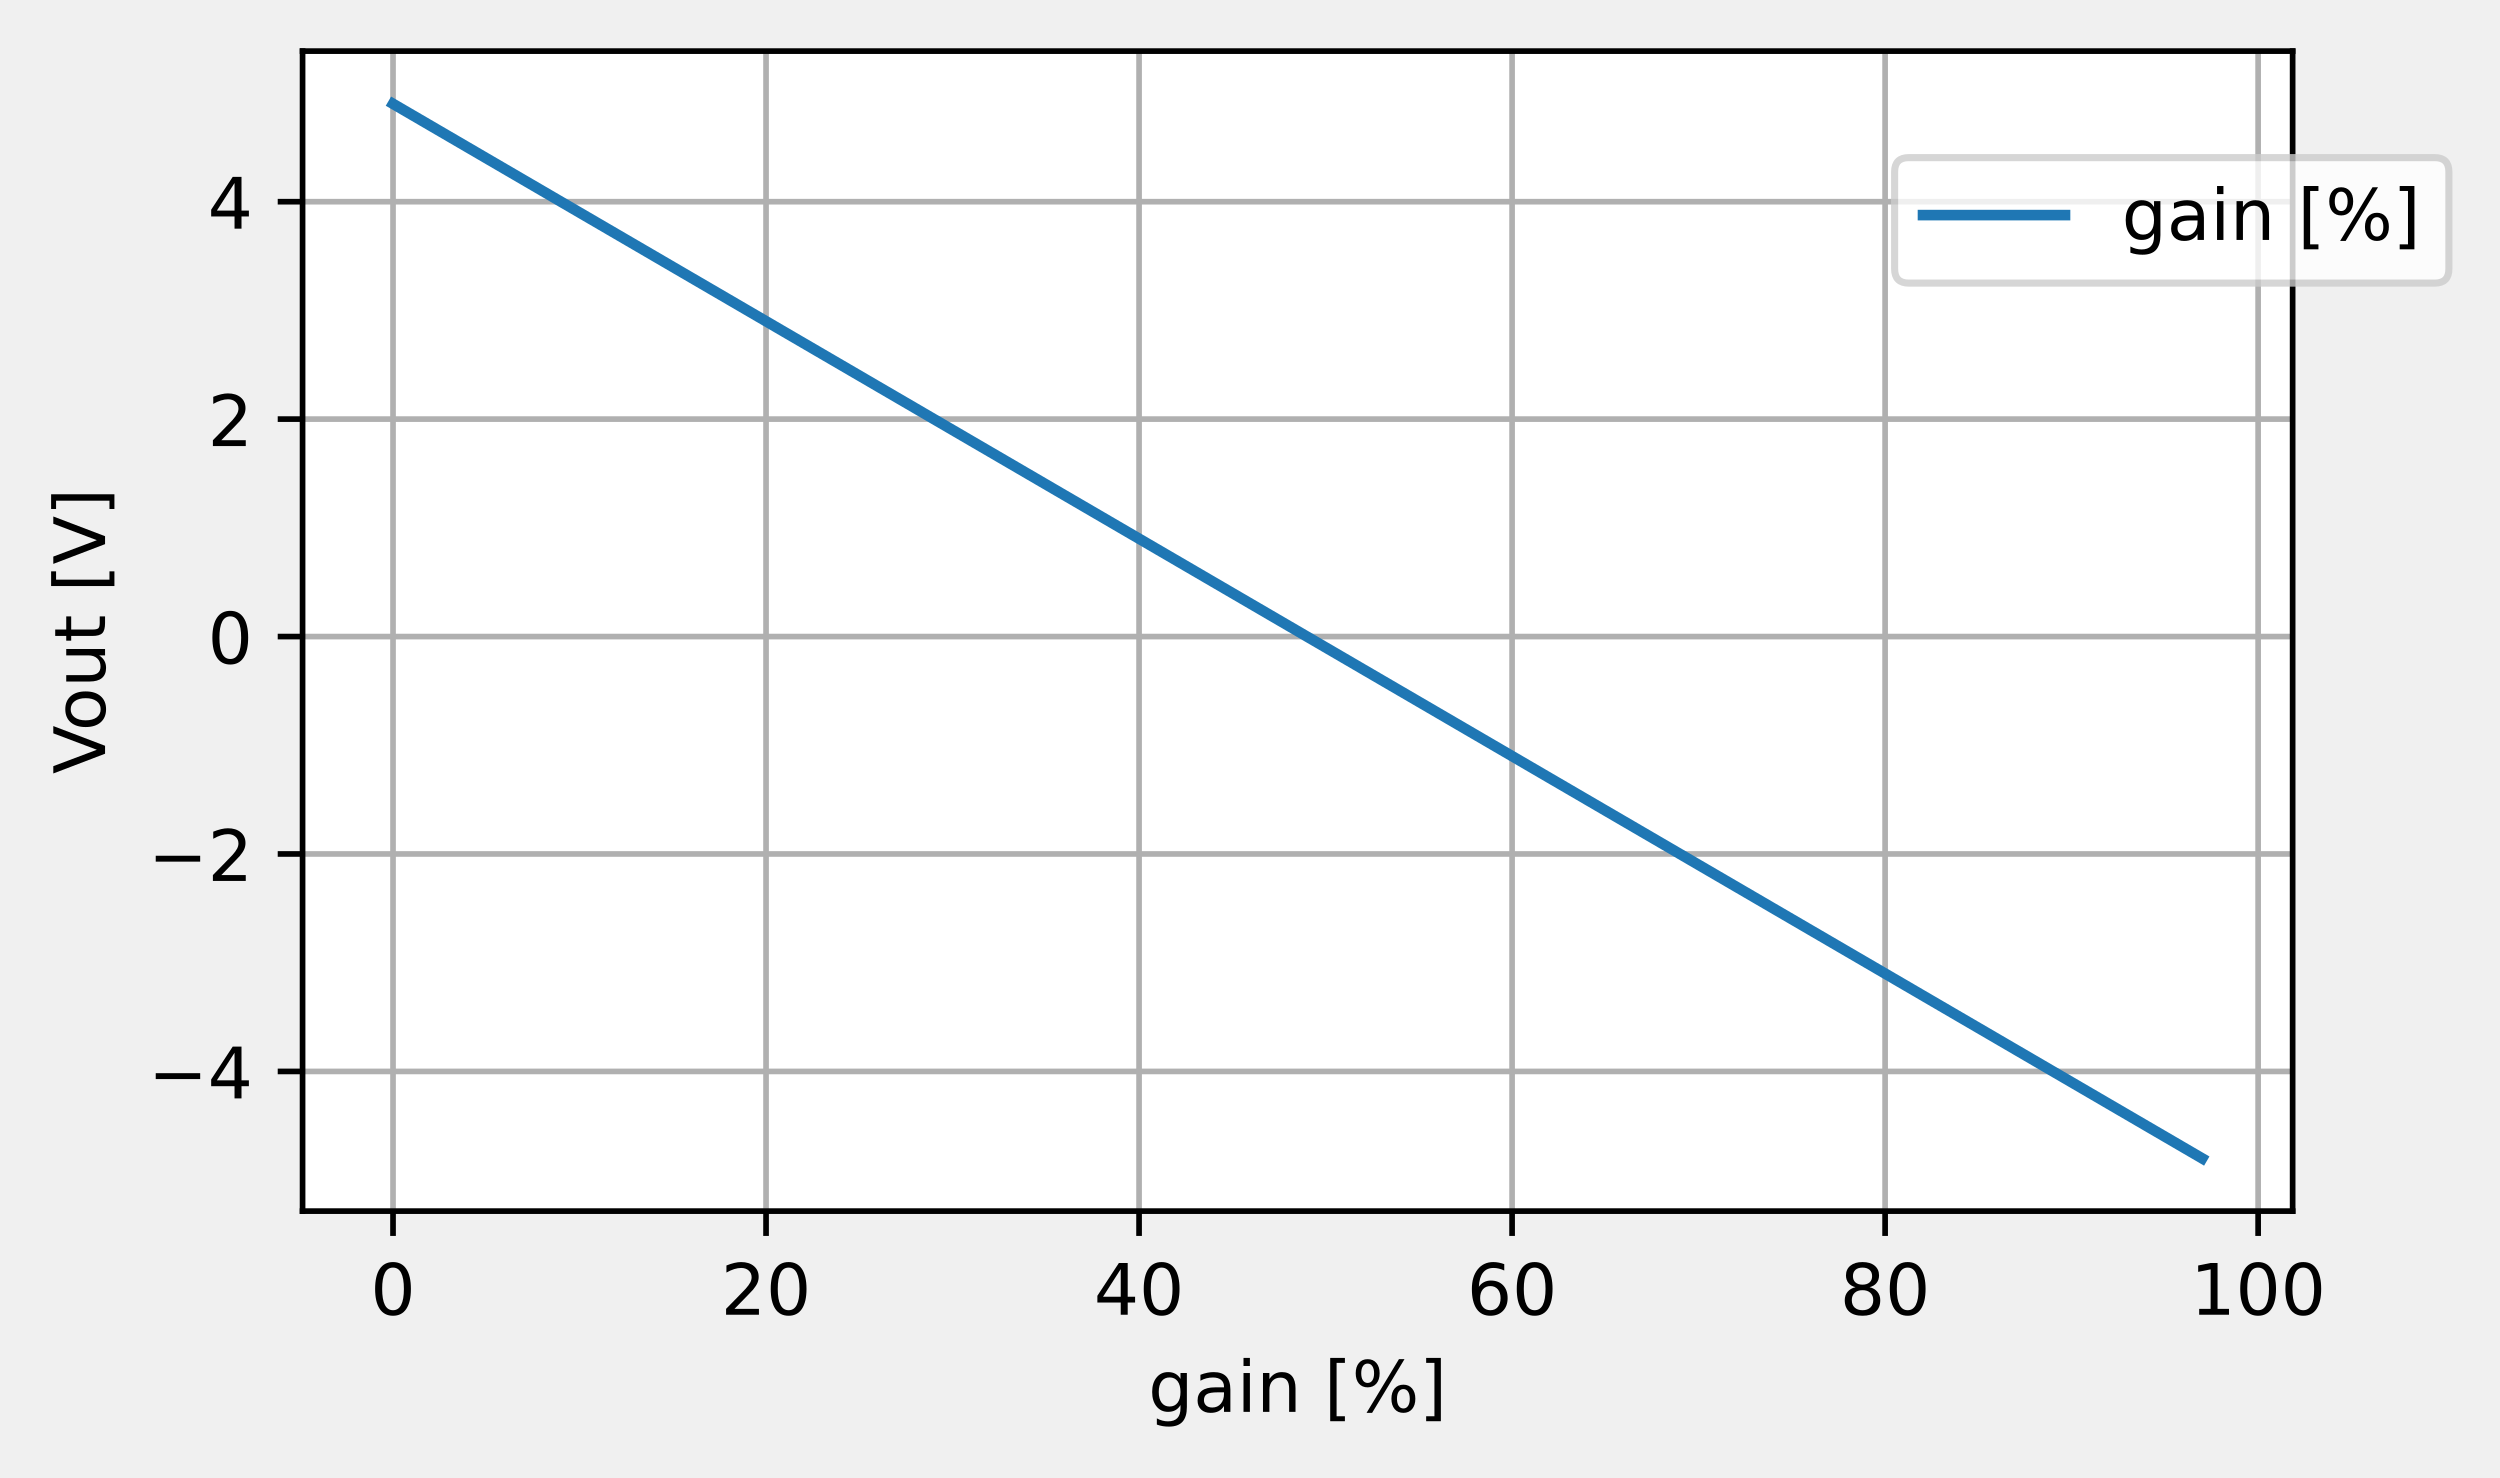
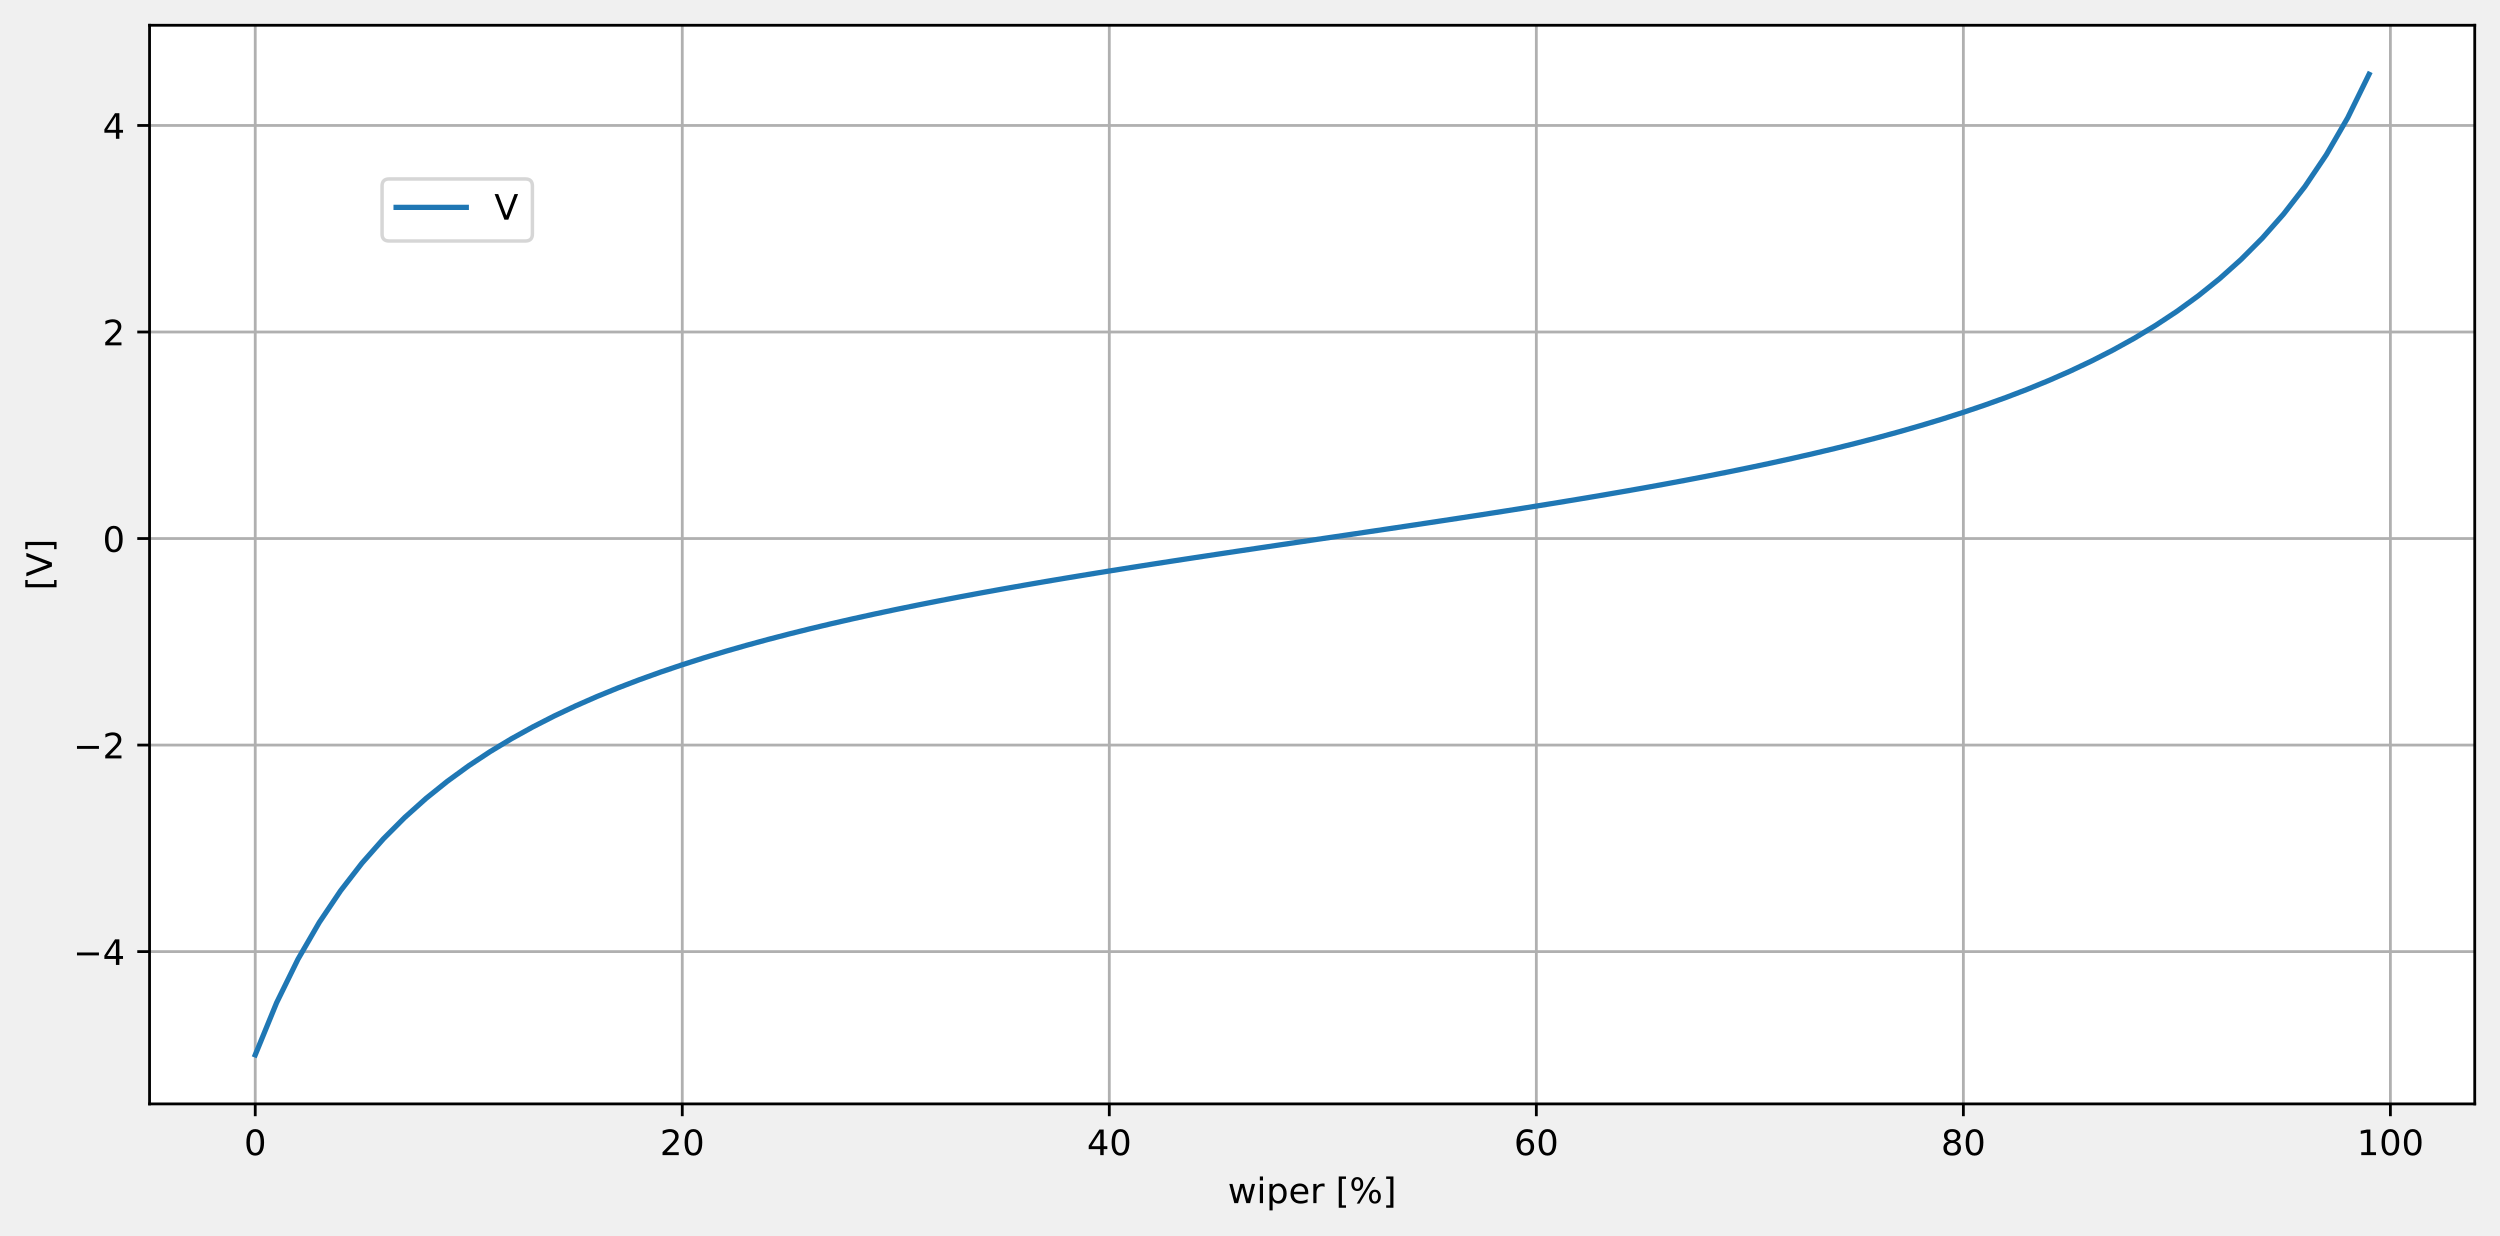
- <svg xmlns="http://www.w3.org/2000/svg" xmlns:xlink="http://www.w3.org/1999/xlink" height="208.156pt" version="1.1" viewBox="0 0 352.155 208.156" width="352.155pt">
+ <svg xmlns="http://www.w3.org/2000/svg" xmlns:xlink="http://www.w3.org/1999/xlink" height="352.156pt" version="1.1" viewBox="0 0 712.47 352.156" width="712.47pt">
  <defs>
    <style type="text/css">*{stroke-linecap:butt;stroke-linejoin:round;}</style>
  </defs>
  <g id="figure_1">
    <g id="patch_1">
-       <path d="M 0 208.156  L 352.155 208.156  L 352.155 0  L 0 0  z " style="fill:none;" />
+       <path d="M 0 352.156  L 712.47 352.156  L 712.47 0  L 0 0  z " style="fill:none;" />
    </g>
    <g id="axes_1">
      <g id="patch_2">
-         <path d="M 42.62 170.6  L 322.945 170.6  L 322.945 7.2  L 42.62 7.2  z " style="fill:#ffffff;" />
+         <path d="M 42.62 314.6  L 705.27 314.6  L 705.27 7.2  L 42.62 7.2  z " style="fill:#ffffff;" />
      </g>
      <g id="matplotlib.axis_1">
        <g id="xtick_1">
          <g id="line2d_1">
-             <path clip-path="url(#pa3eb97fe1d)" d="M 55.362 170.6  L 55.362 7.2  " style="fill:none;stroke:#b0b0b0;stroke-linecap:square;stroke-width:0.8;" />
+             <path clip-path="url(#p3fc675c6f0)" d="M 72.741 314.6  L 72.741 7.2  " style="fill:none;stroke:#b0b0b0;stroke-linecap:square;stroke-width:0.8;" />
          </g>
          <g id="line2d_2">
            <defs>
-               <path d="M 0 0  L 0 3.5  " id="ma2e9a88393" style="stroke:#000000;stroke-width:0.8;" />
-             </defs>
-             <g>
-               <use style="stroke:#000000;stroke-width:0.8;" x="55.362" xlink:href="#ma2e9a88393" y="170.6" />
+               <path d="M 0 0  L 0 3.5  " id="m0555fb04de" style="stroke:#000000;stroke-width:0.8;" />
+             </defs>
+             <g>
+               <use style="stroke:#000000;stroke-width:0.8;" x="72.741" xlink:href="#m0555fb04de" y="314.6" />
            </g>
          </g>
          <g id="text_1">
-             <g transform="translate(52.18111 185.1984)scale(0.1 -0.1)">
+             <g transform="translate(69.55952 329.1984)scale(0.1 -0.1)">
              <defs>
                <path d="M 31.781 66.406  Q 24.172 66.406 20.328 58.906  Q 16.5 51.422 16.5 36.375  Q 16.5 21.391 20.328 13.891  Q 24.172 6.391 31.781 6.391  Q 39.453 6.391 43.281 13.891  Q 47.125 21.391 47.125 36.375  Q 47.125 51.422 43.281 58.906  Q 39.453 66.406 31.781 66.406  z M 31.781 74.219  Q 44.047 74.219 50.516 64.516  Q 56.984 54.828 56.984 36.375  Q 56.984 17.969 50.516 8.266  Q 44.047 -1.422 31.781 -1.422  Q 19.531 -1.422 13.062 8.266  Q 6.594 17.969 6.594 36.375  Q 6.594 54.828 13.062 64.516  Q 19.531 74.219 31.781 74.219  z " id="DejaVuSans-48" />
              </defs>
              <use xlink:href="#DejaVuSans-48" />
            </g>
          </g>
        </g>
        <g id="xtick_2">
          <g id="line2d_3">
-             <path clip-path="url(#pa3eb97fe1d)" d="M 107.907 170.6  L 107.907 7.2  " style="fill:none;stroke:#b0b0b0;stroke-linecap:square;stroke-width:0.8;" />
+             <path clip-path="url(#p3fc675c6f0)" d="M 194.44 314.6  L 194.44 7.2  " style="fill:none;stroke:#b0b0b0;stroke-linecap:square;stroke-width:0.8;" />
          </g>
          <g id="line2d_4">
            <g>
-               <use style="stroke:#000000;stroke-width:0.8;" x="107.907" xlink:href="#ma2e9a88393" y="170.6" />
+               <use style="stroke:#000000;stroke-width:0.8;" x="194.44" xlink:href="#m0555fb04de" y="314.6" />
            </g>
          </g>
          <g id="text_2">
-             <g transform="translate(101.5444 185.1984)scale(0.1 -0.1)">
+             <g transform="translate(188.0771 329.1984)scale(0.1 -0.1)">
              <defs>
                <path d="M 19.188 8.297  L 53.609 8.297  L 53.609 0  L 7.328 0  L 7.328 8.297  Q 12.938 14.109 22.625 23.891  Q 32.328 33.688 34.812 36.531  Q 39.547 41.844 41.422 45.531  Q 43.312 49.219 43.312 52.781  Q 43.312 58.594 39.234 62.25  Q 35.156 65.922 28.609 65.922  Q 23.969 65.922 18.812 64.312  Q 13.672 62.703 7.812 59.422  L 7.812 69.391  Q 13.766 71.781 18.938 73  Q 24.125 74.219 28.422 74.219  Q 39.75 74.219 46.484 68.547  Q 53.219 62.891 53.219 53.422  Q 53.219 48.922 51.531 44.891  Q 49.859 40.875 45.406 35.406  Q 44.188 33.984 37.641 27.219  Q 31.109 20.453 19.188 8.297  z " id="DejaVuSans-50" />
              </defs>
              <use xlink:href="#DejaVuSans-50" />
              <use x="63.623" xlink:href="#DejaVuSans-48" />
            </g>
          </g>
        </g>
        <g id="xtick_3">
          <g id="line2d_5">
-             <path clip-path="url(#pa3eb97fe1d)" d="M 160.451 170.6  L 160.451 7.2  " style="fill:none;stroke:#b0b0b0;stroke-linecap:square;stroke-width:0.8;" />
+             <path clip-path="url(#p3fc675c6f0)" d="M 316.138 314.6  L 316.138 7.2  " style="fill:none;stroke:#b0b0b0;stroke-linecap:square;stroke-width:0.8;" />
          </g>
          <g id="line2d_6">
            <g>
-               <use style="stroke:#000000;stroke-width:0.8;" x="160.451" xlink:href="#ma2e9a88393" y="170.6" />
+               <use style="stroke:#000000;stroke-width:0.8;" x="316.138" xlink:href="#m0555fb04de" y="314.6" />
            </g>
          </g>
          <g id="text_3">
-             <g transform="translate(154.0889 185.1984)scale(0.1 -0.1)">
+             <g transform="translate(309.7759 329.1984)scale(0.1 -0.1)">
              <defs>
                <path d="M 37.797 64.312  L 12.891 25.391  L 37.797 25.391  z M 35.203 72.906  L 47.609 72.906  L 47.609 25.391  L 58.016 25.391  L 58.016 17.188  L 47.609 17.188  L 47.609 0  L 37.797 0  L 37.797 17.188  L 4.891 17.188  L 4.891 26.703  z " id="DejaVuSans-52" />
              </defs>
              <use xlink:href="#DejaVuSans-52" />
              <use x="63.623" xlink:href="#DejaVuSans-48" />
            </g>
          </g>
        </g>
        <g id="xtick_4">
          <g id="line2d_7">
-             <path clip-path="url(#pa3eb97fe1d)" d="M 212.996 170.6  L 212.996 7.2  " style="fill:none;stroke:#b0b0b0;stroke-linecap:square;stroke-width:0.8;" />
+             <path clip-path="url(#p3fc675c6f0)" d="M 437.837 314.6  L 437.837 7.2  " style="fill:none;stroke:#b0b0b0;stroke-linecap:square;stroke-width:0.8;" />
          </g>
          <g id="line2d_8">
            <g>
-               <use style="stroke:#000000;stroke-width:0.8;" x="212.996" xlink:href="#ma2e9a88393" y="170.6" />
+               <use style="stroke:#000000;stroke-width:0.8;" x="437.837" xlink:href="#m0555fb04de" y="314.6" />
            </g>
          </g>
          <g id="text_4">
-             <g transform="translate(206.6334 185.1984)scale(0.1 -0.1)">
+             <g transform="translate(431.4747 329.1984)scale(0.1 -0.1)">
              <defs>
                <path d="M 33.016 40.375  Q 26.375 40.375 22.484 35.828  Q 18.609 31.297 18.609 23.391  Q 18.609 15.531 22.484 10.953  Q 26.375 6.391 33.016 6.391  Q 39.656 6.391 43.531 10.953  Q 47.406 15.531 47.406 23.391  Q 47.406 31.297 43.531 35.828  Q 39.656 40.375 33.016 40.375  z M 52.594 71.297  L 52.594 62.312  Q 48.875 64.062 45.094 64.984  Q 41.312 65.922 37.594 65.922  Q 27.828 65.922 22.672 59.328  Q 17.531 52.734 16.797 39.406  Q 19.672 43.656 24.016 45.922  Q 28.375 48.188 33.594 48.188  Q 44.578 48.188 50.953 41.516  Q 57.328 34.859 57.328 23.391  Q 57.328 12.156 50.688 5.359  Q 44.047 -1.422 33.016 -1.422  Q 20.359 -1.422 13.672 8.266  Q 6.984 17.969 6.984 36.375  Q 6.984 53.656 15.188 63.938  Q 23.391 74.219 37.203 74.219  Q 40.922 74.219 44.703 73.484  Q 48.484 72.75 52.594 71.297  z " id="DejaVuSans-54" />
              </defs>
              <use xlink:href="#DejaVuSans-54" />
              <use x="63.623" xlink:href="#DejaVuSans-48" />
            </g>
          </g>
        </g>
        <g id="xtick_5">
          <g id="line2d_9">
-             <path clip-path="url(#pa3eb97fe1d)" d="M 265.54 170.6  L 265.54 7.2  " style="fill:none;stroke:#b0b0b0;stroke-linecap:square;stroke-width:0.8;" />
+             <path clip-path="url(#p3fc675c6f0)" d="M 559.536 314.6  L 559.536 7.2  " style="fill:none;stroke:#b0b0b0;stroke-linecap:square;stroke-width:0.8;" />
          </g>
          <g id="line2d_10">
            <g>
-               <use style="stroke:#000000;stroke-width:0.8;" x="265.54" xlink:href="#ma2e9a88393" y="170.6" />
+               <use style="stroke:#000000;stroke-width:0.8;" x="559.536" xlink:href="#m0555fb04de" y="314.6" />
            </g>
          </g>
          <g id="text_5">
-             <g transform="translate(259.1779 185.1984)scale(0.1 -0.1)">
+             <g transform="translate(553.1735 329.1984)scale(0.1 -0.1)">
              <defs>
                <path d="M 31.781 34.625  Q 24.75 34.625 20.719 30.859  Q 16.703 27.094 16.703 20.516  Q 16.703 13.922 20.719 10.156  Q 24.75 6.391 31.781 6.391  Q 38.812 6.391 42.859 10.172  Q 46.922 13.969 46.922 20.516  Q 46.922 27.094 42.891 30.859  Q 38.875 34.625 31.781 34.625  z M 21.922 38.812  Q 15.578 40.375 12.031 44.719  Q 8.5 49.078 8.5 55.328  Q 8.5 64.062 14.719 69.141  Q 20.953 74.219 31.781 74.219  Q 42.672 74.219 48.875 69.141  Q 55.078 64.062 55.078 55.328  Q 55.078 49.078 51.531 44.719  Q 48 40.375 41.703 38.812  Q 48.828 37.156 52.797 32.312  Q 56.781 27.484 56.781 20.516  Q 56.781 9.906 50.312 4.234  Q 43.844 -1.422 31.781 -1.422  Q 19.734 -1.422 13.25 4.234  Q 6.781 9.906 6.781 20.516  Q 6.781 27.484 10.781 32.312  Q 14.797 37.156 21.922 38.812  z M 18.312 54.391  Q 18.312 48.734 21.844 45.562  Q 25.391 42.391 31.781 42.391  Q 38.141 42.391 41.719 45.562  Q 45.312 48.734 45.312 54.391  Q 45.312 60.062 41.719 63.234  Q 38.141 66.406 31.781 66.406  Q 25.391 66.406 21.844 63.234  Q 18.312 60.062 18.312 54.391  z " id="DejaVuSans-56" />
              </defs>
              <use xlink:href="#DejaVuSans-56" />
              <use x="63.623" xlink:href="#DejaVuSans-48" />
            </g>
          </g>
        </g>
        <g id="xtick_6">
          <g id="line2d_11">
-             <path clip-path="url(#pa3eb97fe1d)" d="M 318.085 170.6  L 318.085 7.2  " style="fill:none;stroke:#b0b0b0;stroke-linecap:square;stroke-width:0.8;" />
+             <path clip-path="url(#p3fc675c6f0)" d="M 681.235 314.6  L 681.235 7.2  " style="fill:none;stroke:#b0b0b0;stroke-linecap:square;stroke-width:0.8;" />
          </g>
          <g id="line2d_12">
            <g>
-               <use style="stroke:#000000;stroke-width:0.8;" x="318.085" xlink:href="#ma2e9a88393" y="170.6" />
+               <use style="stroke:#000000;stroke-width:0.8;" x="681.235" xlink:href="#m0555fb04de" y="314.6" />
            </g>
          </g>
          <g id="text_6">
-             <g transform="translate(308.5412 185.1984)scale(0.1 -0.1)">
+             <g transform="translate(671.691 329.1984)scale(0.1 -0.1)">
              <defs>
                <path d="M 12.406 8.297  L 28.516 8.297  L 28.516 63.922  L 10.984 60.406  L 10.984 69.391  L 28.422 72.906  L 38.281 72.906  L 38.281 8.297  L 54.391 8.297  L 54.391 0  L 12.406 0  z " id="DejaVuSans-49" />
              </defs>
              <use xlink:href="#DejaVuSans-49" />
              <use x="63.623" xlink:href="#DejaVuSans-48" />
              <use x="127.246" xlink:href="#DejaVuSans-48" />
            </g>
          </g>
        </g>
        <g id="text_7">
-           <g transform="translate(161.7453 198.8766)scale(0.1 -0.1)">
-             <defs>
-               <path d="M 45.406 27.984  Q 45.406 37.75 41.375 43.109  Q 37.359 48.484 30.078 48.484  Q 22.859 48.484 18.828 43.109  Q 14.797 37.75 14.797 27.984  Q 14.797 18.266 18.828 12.891  Q 22.859 7.516 30.078 7.516  Q 37.359 7.516 41.375 12.891  Q 45.406 18.266 45.406 27.984  z M 54.391 6.781  Q 54.391 -7.172 48.188 -13.984  Q 42 -20.797 29.203 -20.797  Q 24.469 -20.797 20.266 -20.094  Q 16.062 -19.391 12.109 -17.922  L 12.109 -9.188  Q 16.062 -11.328 19.922 -12.344  Q 23.781 -13.375 27.781 -13.375  Q 36.625 -13.375 41.016 -8.766  Q 45.406 -4.156 45.406 5.172  L 45.406 9.625  Q 42.625 4.781 38.281 2.391  Q 33.938 0 27.875 0  Q 17.828 0 11.672 7.656  Q 5.516 15.328 5.516 27.984  Q 5.516 40.672 11.672 48.328  Q 17.828 56 27.875 56  Q 33.938 56 38.281 53.609  Q 42.625 51.219 45.406 46.391  L 45.406 54.688  L 54.391 54.688  z " id="DejaVuSans-103" />
-               <path d="M 34.281 27.484  Q 23.391 27.484 19.188 25  Q 14.984 22.516 14.984 16.5  Q 14.984 11.719 18.141 8.906  Q 21.297 6.109 26.703 6.109  Q 34.188 6.109 38.703 11.406  Q 43.219 16.703 43.219 25.484  L 43.219 27.484  z M 52.203 31.203  L 52.203 0  L 43.219 0  L 43.219 8.297  Q 40.141 3.328 35.547 0.953  Q 30.953 -1.422 24.312 -1.422  Q 15.922 -1.422 10.953 3.297  Q 6 8.016 6 15.922  Q 6 25.141 12.172 29.828  Q 18.359 34.516 30.609 34.516  L 43.219 34.516  L 43.219 35.406  Q 43.219 41.609 39.141 45  Q 35.062 48.391 27.688 48.391  Q 23 48.391 18.547 47.266  Q 14.109 46.141 10.016 43.891  L 10.016 52.203  Q 14.938 54.109 19.578 55.047  Q 24.219 56 28.609 56  Q 40.484 56 46.344 49.844  Q 52.203 43.703 52.203 31.203  z " id="DejaVuSans-97" />
+           <g transform="translate(349.9195 342.8766)scale(0.1 -0.1)">
+             <defs>
+               <path d="M 4.203 54.688  L 13.188 54.688  L 24.422 12.016  L 35.594 54.688  L 46.188 54.688  L 57.422 12.016  L 68.609 54.688  L 77.594 54.688  L 63.281 0  L 52.688 0  L 40.922 44.828  L 29.109 0  L 18.5 0  z " id="DejaVuSans-119" />
              <path d="M 9.422 54.688  L 18.406 54.688  L 18.406 0  L 9.422 0  z M 9.422 75.984  L 18.406 75.984  L 18.406 64.594  L 9.422 64.594  z " id="DejaVuSans-105" />
-               <path d="M 54.891 33.016  L 54.891 0  L 45.906 0  L 45.906 32.719  Q 45.906 40.484 42.875 44.328  Q 39.844 48.188 33.797 48.188  Q 26.516 48.188 22.312 43.547  Q 18.109 38.922 18.109 30.906  L 18.109 0  L 9.078 0  L 9.078 54.688  L 18.109 54.688  L 18.109 46.188  Q 21.344 51.125 25.703 53.562  Q 30.078 56 35.797 56  Q 45.219 56 50.047 50.172  Q 54.891 44.344 54.891 33.016  z " id="DejaVuSans-110" />
+               <path d="M 18.109 8.203  L 18.109 -20.797  L 9.078 -20.797  L 9.078 54.688  L 18.109 54.688  L 18.109 46.391  Q 20.953 51.266 25.266 53.625  Q 29.594 56 35.594 56  Q 45.562 56 51.781 48.094  Q 58.016 40.188 58.016 27.297  Q 58.016 14.406 51.781 6.484  Q 45.562 -1.422 35.594 -1.422  Q 29.594 -1.422 25.266 0.953  Q 20.953 3.328 18.109 8.203  z M 48.688 27.297  Q 48.688 37.203 44.609 42.844  Q 40.531 48.484 33.406 48.484  Q 26.266 48.484 22.188 42.844  Q 18.109 37.203 18.109 27.297  Q 18.109 17.391 22.188 11.75  Q 26.266 6.109 33.406 6.109  Q 40.531 6.109 44.609 11.75  Q 48.688 17.391 48.688 27.297  z " id="DejaVuSans-112" />
+               <path d="M 56.203 29.594  L 56.203 25.203  L 14.891 25.203  Q 15.484 15.922 20.484 11.062  Q 25.484 6.203 34.422 6.203  Q 39.594 6.203 44.453 7.469  Q 49.312 8.734 54.109 11.281  L 54.109 2.781  Q 49.266 0.734 44.188 -0.344  Q 39.109 -1.422 33.891 -1.422  Q 20.797 -1.422 13.156 6.188  Q 5.516 13.812 5.516 26.812  Q 5.516 40.234 12.766 48.109  Q 20.016 56 32.328 56  Q 43.359 56 49.781 48.891  Q 56.203 41.797 56.203 29.594  z M 47.219 32.234  Q 47.125 39.594 43.094 43.984  Q 39.062 48.391 32.422 48.391  Q 24.906 48.391 20.391 44.141  Q 15.875 39.891 15.188 32.172  z " id="DejaVuSans-101" />
+               <path d="M 41.109 46.297  Q 39.594 47.172 37.812 47.578  Q 36.031 48 33.891 48  Q 26.266 48 22.188 43.047  Q 18.109 38.094 18.109 28.812  L 18.109 0  L 9.078 0  L 9.078 54.688  L 18.109 54.688  L 18.109 46.188  Q 20.953 51.172 25.484 53.578  Q 30.031 56 36.531 56  Q 37.453 56 38.578 55.875  Q 39.703 55.766 41.062 55.516  z " id="DejaVuSans-114" />
              <path id="DejaVuSans-32" />
              <path d="M 8.594 75.984  L 29.297 75.984  L 29.297 69  L 17.578 69  L 17.578 -6.203  L 29.297 -6.203  L 29.297 -13.188  L 8.594 -13.188  z " id="DejaVuSans-91" />
              <path d="M 72.703 32.078  Q 68.453 32.078 66.031 28.469  Q 63.625 24.859 63.625 18.406  Q 63.625 12.062 66.031 8.422  Q 68.453 4.781 72.703 4.781  Q 76.859 4.781 79.266 8.422  Q 81.688 12.062 81.688 18.406  Q 81.688 24.812 79.266 28.438  Q 76.859 32.078 72.703 32.078  z M 72.703 38.281  Q 80.422 38.281 84.953 32.906  Q 89.5 27.547 89.5 18.406  Q 89.5 9.281 84.938 3.922  Q 80.375 -1.422 72.703 -1.422  Q 64.891 -1.422 60.344 3.922  Q 55.812 9.281 55.812 18.406  Q 55.812 27.594 60.375 32.938  Q 64.938 38.281 72.703 38.281  z M 22.312 68.016  Q 18.109 68.016 15.688 64.375  Q 13.281 60.75 13.281 54.391  Q 13.281 47.953 15.672 44.328  Q 18.062 40.719 22.312 40.719  Q 26.562 40.719 28.969 44.328  Q 31.391 47.953 31.391 54.391  Q 31.391 60.688 28.953 64.344  Q 26.516 68.016 22.312 68.016  z M 66.406 74.219  L 74.219 74.219  L 28.609 -1.422  L 20.797 -1.422  z M 22.312 74.219  Q 30.031 74.219 34.609 68.875  Q 39.203 63.531 39.203 54.391  Q 39.203 45.172 34.641 39.844  Q 30.078 34.516 22.312 34.516  Q 14.547 34.516 10.031 39.859  Q 5.516 45.219 5.516 54.391  Q 5.516 63.484 10.047 68.844  Q 14.594 74.219 22.312 74.219  z " id="DejaVuSans-37" />
              <path d="M 30.422 75.984  L 30.422 -13.188  L 9.719 -13.188  L 9.719 -6.203  L 21.391 -6.203  L 21.391 69  L 9.719 69  L 9.719 75.984  z " id="DejaVuSans-93" />
            </defs>
-             <use xlink:href="#DejaVuSans-103" />
-             <use x="63.477" xlink:href="#DejaVuSans-97" />
-             <use x="124.756" xlink:href="#DejaVuSans-105" />
-             <use x="152.539" xlink:href="#DejaVuSans-110" />
-             <use x="215.918" xlink:href="#DejaVuSans-32" />
-             <use x="247.705" xlink:href="#DejaVuSans-91" />
-             <use x="286.719" xlink:href="#DejaVuSans-37" />
-             <use x="381.738" xlink:href="#DejaVuSans-93" />
+             <use xlink:href="#DejaVuSans-119" />
+             <use x="81.787" xlink:href="#DejaVuSans-105" />
+             <use x="109.57" xlink:href="#DejaVuSans-112" />
+             <use x="173.047" xlink:href="#DejaVuSans-101" />
+             <use x="234.57" xlink:href="#DejaVuSans-114" />
+             <use x="275.684" xlink:href="#DejaVuSans-32" />
+             <use x="307.471" xlink:href="#DejaVuSans-91" />
+             <use x="346.484" xlink:href="#DejaVuSans-37" />
+             <use x="441.504" xlink:href="#DejaVuSans-93" />
          </g>
        </g>
      </g>
      <g id="matplotlib.axis_2">
        <g id="ytick_1">
          <g id="line2d_13">
-             <path clip-path="url(#pa3eb97fe1d)" d="M 42.62 150.922  L 322.945 150.922  " style="fill:none;stroke:#b0b0b0;stroke-linecap:square;stroke-width:0.8;" />
+             <path clip-path="url(#p3fc675c6f0)" d="M 42.62 271.197  L 705.27 271.197  " style="fill:none;stroke:#b0b0b0;stroke-linecap:square;stroke-width:0.8;" />
          </g>
          <g id="line2d_14">
            <defs>
-               <path d="M 0 0  L -3.5 0  " id="m272d44b321" style="stroke:#000000;stroke-width:0.8;" />
-             </defs>
-             <g>
-               <use style="stroke:#000000;stroke-width:0.8;" x="42.62" xlink:href="#m272d44b321" y="150.922" />
+               <path d="M 0 0  L -3.5 0  " id="m496fbb8eab" style="stroke:#000000;stroke-width:0.8;" />
+             </defs>
+             <g>
+               <use style="stroke:#000000;stroke-width:0.8;" x="42.62" xlink:href="#m496fbb8eab" y="271.197" />
            </g>
          </g>
          <g id="text_8">
-             <g transform="translate(20.87813 154.7208)scale(0.1 -0.1)">
+             <g transform="translate(20.87813 274.9965)scale(0.1 -0.1)">
              <defs>
                <path d="M 10.594 35.5  L 73.188 35.5  L 73.188 27.203  L 10.594 27.203  z " id="DejaVuSans-8722" />
              </defs>
              <use xlink:href="#DejaVuSans-8722" />
              <use x="83.789" xlink:href="#DejaVuSans-52" />
            </g>
          </g>
        </g>
        <g id="ytick_2">
          <g id="line2d_15">
-             <path clip-path="url(#pa3eb97fe1d)" d="M 42.62 120.294  L 322.945 120.294  " style="fill:none;stroke:#b0b0b0;stroke-linecap:square;stroke-width:0.8;" />
+             <path clip-path="url(#p3fc675c6f0)" d="M 42.62 212.336  L 705.27 212.336  " style="fill:none;stroke:#b0b0b0;stroke-linecap:square;stroke-width:0.8;" />
          </g>
          <g id="line2d_16">
            <g>
-               <use style="stroke:#000000;stroke-width:0.8;" x="42.62" xlink:href="#m272d44b321" y="120.294" />
+               <use style="stroke:#000000;stroke-width:0.8;" x="42.62" xlink:href="#m496fbb8eab" y="212.336" />
            </g>
          </g>
          <g id="text_9">
-             <g transform="translate(20.87813 124.0928)scale(0.1 -0.1)">
+             <g transform="translate(20.87813 216.135)scale(0.1 -0.1)">
              <use xlink:href="#DejaVuSans-8722" />
              <use x="83.789" xlink:href="#DejaVuSans-50" />
            </g>
          </g>
        </g>
        <g id="ytick_3">
          <g id="line2d_17">
-             <path clip-path="url(#pa3eb97fe1d)" d="M 42.62 89.666  L 322.945 89.666  " style="fill:none;stroke:#b0b0b0;stroke-linecap:square;stroke-width:0.8;" />
+             <path clip-path="url(#p3fc675c6f0)" d="M 42.62 153.474  L 705.27 153.474  " style="fill:none;stroke:#b0b0b0;stroke-linecap:square;stroke-width:0.8;" />
          </g>
          <g id="line2d_18">
            <g>
-               <use style="stroke:#000000;stroke-width:0.8;" x="42.62" xlink:href="#m272d44b321" y="89.666" />
+               <use style="stroke:#000000;stroke-width:0.8;" x="42.62" xlink:href="#m496fbb8eab" y="153.474" />
            </g>
          </g>
          <g id="text_10">
-             <g transform="translate(29.25781 93.46492)scale(0.1 -0.1)">
+             <g transform="translate(29.25781 157.2734)scale(0.1 -0.1)">
              <use xlink:href="#DejaVuSans-48" />
            </g>
          </g>
        </g>
        <g id="ytick_4">
          <g id="line2d_19">
-             <path clip-path="url(#pa3eb97fe1d)" d="M 42.62 59.038  L 322.945 59.038  " style="fill:none;stroke:#b0b0b0;stroke-linecap:square;stroke-width:0.8;" />
+             <path clip-path="url(#p3fc675c6f0)" d="M 42.62 94.613  L 705.27 94.613  " style="fill:none;stroke:#b0b0b0;stroke-linecap:square;stroke-width:0.8;" />
          </g>
          <g id="line2d_20">
            <g>
-               <use style="stroke:#000000;stroke-width:0.8;" x="42.62" xlink:href="#m272d44b321" y="59.038" />
+               <use style="stroke:#000000;stroke-width:0.8;" x="42.62" xlink:href="#m496fbb8eab" y="94.613" />
            </g>
          </g>
          <g id="text_11">
-             <g transform="translate(29.25781 62.83699)scale(0.1 -0.1)">
+             <g transform="translate(29.25781 98.41189)scale(0.1 -0.1)">
              <use xlink:href="#DejaVuSans-50" />
            </g>
          </g>
        </g>
        <g id="ytick_5">
          <g id="line2d_21">
-             <path clip-path="url(#pa3eb97fe1d)" d="M 42.62 28.41  L 322.945 28.41  " style="fill:none;stroke:#b0b0b0;stroke-linecap:square;stroke-width:0.8;" />
+             <path clip-path="url(#p3fc675c6f0)" d="M 42.62 35.751  L 705.27 35.751  " style="fill:none;stroke:#b0b0b0;stroke-linecap:square;stroke-width:0.8;" />
          </g>
          <g id="line2d_22">
            <g>
-               <use style="stroke:#000000;stroke-width:0.8;" x="42.62" xlink:href="#m272d44b321" y="28.41" />
+               <use style="stroke:#000000;stroke-width:0.8;" x="42.62" xlink:href="#m496fbb8eab" y="35.751" />
            </g>
          </g>
          <g id="text_12">
-             <g transform="translate(29.25781 32.20906)scale(0.1 -0.1)">
+             <g transform="translate(29.25781 39.55036)scale(0.1 -0.1)">
              <use xlink:href="#DejaVuSans-52" />
            </g>
          </g>
        </g>
        <g id="text_13">
-           <g transform="translate(14.79844 109.032)rotate(-90)scale(0.1 -0.1)">
+           <g transform="translate(14.79844 168.2219)rotate(-90)scale(0.1 -0.1)">
            <defs>
              <path d="M 28.609 0  L 0.781 72.906  L 11.078 72.906  L 34.188 11.531  L 57.328 72.906  L 67.578 72.906  L 39.797 0  z " id="DejaVuSans-86" />
-               <path d="M 30.609 48.391  Q 23.391 48.391 19.188 42.75  Q 14.984 37.109 14.984 27.297  Q 14.984 17.484 19.156 11.844  Q 23.344 6.203 30.609 6.203  Q 37.797 6.203 41.984 11.859  Q 46.188 17.531 46.188 27.297  Q 46.188 37.016 41.984 42.703  Q 37.797 48.391 30.609 48.391  z M 30.609 56  Q 42.328 56 49.016 48.375  Q 55.719 40.766 55.719 27.297  Q 55.719 13.875 49.016 6.219  Q 42.328 -1.422 30.609 -1.422  Q 18.844 -1.422 12.172 6.219  Q 5.516 13.875 5.516 27.297  Q 5.516 40.766 12.172 48.375  Q 18.844 56 30.609 56  z " id="DejaVuSans-111" />
-               <path d="M 8.5 21.578  L 8.5 54.688  L 17.484 54.688  L 17.484 21.922  Q 17.484 14.156 20.5 10.266  Q 23.531 6.391 29.594 6.391  Q 36.859 6.391 41.078 11.031  Q 45.312 15.672 45.312 23.688  L 45.312 54.688  L 54.297 54.688  L 54.297 0  L 45.312 0  L 45.312 8.406  Q 42.047 3.422 37.719 1  Q 33.406 -1.422 27.688 -1.422  Q 18.266 -1.422 13.375 4.438  Q 8.5 10.297 8.5 21.578  z M 31.109 56  z " id="DejaVuSans-117" />
-               <path d="M 18.312 70.219  L 18.312 54.688  L 36.812 54.688  L 36.812 47.703  L 18.312 47.703  L 18.312 18.016  Q 18.312 11.328 20.141 9.422  Q 21.969 7.516 27.594 7.516  L 36.812 7.516  L 36.812 0  L 27.594 0  Q 17.188 0 13.234 3.875  Q 9.281 7.766 9.281 18.016  L 9.281 47.703  L 2.688 47.703  L 2.688 54.688  L 9.281 54.688  L 9.281 70.219  z " id="DejaVuSans-116" />
-             </defs>
-             <use xlink:href="#DejaVuSans-86" />
-             <use x="60.658" xlink:href="#DejaVuSans-111" />
-             <use x="121.84" xlink:href="#DejaVuSans-117" />
-             <use x="185.219" xlink:href="#DejaVuSans-116" />
-             <use x="224.428" xlink:href="#DejaVuSans-32" />
-             <use x="256.215" xlink:href="#DejaVuSans-91" />
-             <use x="295.229" xlink:href="#DejaVuSans-86" />
-             <use x="363.637" xlink:href="#DejaVuSans-93" />
+             </defs>
+             <use xlink:href="#DejaVuSans-91" />
+             <use x="39.014" xlink:href="#DejaVuSans-86" />
+             <use x="107.422" xlink:href="#DejaVuSans-93" />
          </g>
        </g>
      </g>
      <g id="line2d_23">
-         <path clip-path="url(#pa3eb97fe1d)" d="M 55.362 14.627  L 57.99 16.159  L 60.617 17.69  L 63.244 19.221  L 65.871 20.753  L 68.498 22.284  L 71.126 23.816  L 73.753 25.347  L 76.38 26.878  L 79.007 28.41  L 81.635 29.941  L 84.262 31.473  L 86.889 33.004  L 89.516 34.535  L 92.144 36.067  L 94.771 37.598  L 97.398 39.13  L 100.025 40.661  L 102.652 42.192  L 105.28 43.724  L 107.907 45.255  L 110.534 46.787  L 113.161 48.318  L 115.789 49.849  L 118.416 51.381  L 121.043 52.912  L 123.67 54.444  L 126.297 55.975  L 128.925 57.506  L 131.552 59.038  L 134.179 60.569  L 136.806 62.101  L 139.434 63.632  L 142.061 65.163  L 144.688 66.695  L 147.315 68.226  L 149.942 69.758  L 152.57 71.289  L 155.197 72.82  L 157.824 74.352  L 160.451 75.883  L 163.079 77.415  L 165.706 78.946  L 168.333 80.477  L 170.96 82.009  L 173.588 83.54  L 176.215 85.072  L 178.842 86.603  L 181.469 88.134  L 184.096 89.666  L 186.724 91.197  L 189.351 92.728  L 191.978 94.26  L 194.605 95.791  L 197.233 97.323  L 199.86 98.854  L 202.487 100.385  L 205.114 101.917  L 207.741 103.448  L 210.369 104.98  L 212.996 106.511  L 215.623 108.042  L 218.25 109.574  L 220.878 111.105  L 223.505 112.637  L 226.132 114.168  L 228.759 115.699  L 231.386 117.231  L 234.014 118.762  L 236.641 120.294  L 239.268 121.825  L 241.895 123.356  L 244.523 124.888  L 247.15 126.419  L 249.777 127.951  L 252.404 129.482  L 255.032 131.013  L 257.659 132.545  L 260.286 134.076  L 262.913 135.608  L 265.54 137.139  L 268.168 138.67  L 270.795 140.202  L 273.422 141.733  L 276.049 143.265  L 278.677 144.796  L 281.304 146.327  L 283.931 147.859  L 286.558 149.39  L 289.185 150.922  L 291.813 152.453  L 294.44 153.984  L 297.067 155.516  L 299.694 157.047  L 302.322 158.579  L 304.949 160.11  L 307.576 161.641  L 310.203 163.173  " style="fill:none;stroke:#1f77b4;stroke-linecap:square;stroke-width:1.5;" />
+         <path clip-path="url(#p3fc675c6f0)" d="M 72.741 300.627  L 78.826 285.777  L 84.911 273.377  L 90.996 262.861  L 97.081 253.824  L 103.165 245.971  L 109.25 239.078  L 115.335 232.976  L 121.42 227.532  L 127.505 222.642  L 133.59 218.222  L 139.675 214.205  L 145.76 210.534  L 151.845 207.165  L 157.93 204.059  L 164.015 201.183  L 170.1 198.512  L 176.185 196.021  L 182.27 193.691  L 188.355 191.504  L 194.44 189.446  L 200.525 187.503  L 206.609 185.665  L 212.694 183.92  L 218.779 182.261  L 224.864 180.68  L 230.949 179.168  L 237.034 177.721  L 243.119 176.332  L 249.204 174.996  L 255.289 173.708  L 261.374 172.465  L 267.459 171.263  L 273.544 170.097  L 279.629 168.965  L 285.714 167.863  L 291.799 166.79  L 297.884 165.741  L 303.968 164.716  L 310.053 163.711  L 316.138 162.725  L 322.223 161.755  L 328.308 160.799  L 334.393 159.857  L 340.478 158.925  L 346.563 158.003  L 352.648 157.088  L 358.733 156.18  L 364.818 155.275  L 370.903 154.374  L 376.988 153.475  L 383.073 152.575  L 389.158 151.674  L 395.243 150.77  L 401.328 149.862  L 407.412 148.947  L 413.497 148.025  L 419.582 147.093  L 425.667 146.151  L 431.752 145.195  L 437.837 144.225  L 443.922 143.239  L 450.007 142.234  L 456.092 141.209  L 462.177 140.16  L 468.262 139.087  L 474.347 137.985  L 480.432 136.853  L 486.517 135.687  L 492.602 134.485  L 498.687 133.241  L 504.772 131.954  L 510.856 130.618  L 516.941 129.229  L 523.026 127.782  L 529.111 126.27  L 535.196 124.689  L 541.281 123.03  L 547.366 121.285  L 553.451 119.447  L 559.536 117.504  L 565.621 115.446  L 571.706 113.259  L 577.791 110.929  L 583.876 108.438  L 589.961 105.767  L 596.046 102.891  L 602.131 99.785  L 608.216 96.416  L 614.3 92.745  L 620.385 88.728  L 626.47 84.308  L 632.555 79.418  L 638.64 73.974  L 644.725 67.872  L 650.81 60.979  L 656.895 53.126  L 662.98 44.089  L 669.065 33.573  L 675.15 21.173  " style="fill:none;stroke:#1f77b4;stroke-linecap:square;stroke-width:1.5;" />
      </g>
      <g id="patch_3">
-         <path d="M 42.62 170.6  L 42.62 7.2  " style="fill:none;stroke:#000000;stroke-linecap:square;stroke-linejoin:miter;stroke-width:0.8;" />
+         <path d="M 42.62 314.6  L 42.62 7.2  " style="fill:none;stroke:#000000;stroke-linecap:square;stroke-linejoin:miter;stroke-width:0.8;" />
      </g>
      <g id="patch_4">
-         <path d="M 322.945 170.6  L 322.945 7.2  " style="fill:none;stroke:#000000;stroke-linecap:square;stroke-linejoin:miter;stroke-width:0.8;" />
+         <path d="M 705.27 314.6  L 705.27 7.2  " style="fill:none;stroke:#000000;stroke-linecap:square;stroke-linejoin:miter;stroke-width:0.8;" />
      </g>
      <g id="patch_5">
-         <path d="M 42.62 170.6  L 322.945 170.6  " style="fill:none;stroke:#000000;stroke-linecap:square;stroke-linejoin:miter;stroke-width:0.8;" />
+         <path d="M 42.62 314.6  L 705.27 314.6  " style="fill:none;stroke:#000000;stroke-linecap:square;stroke-linejoin:miter;stroke-width:0.8;" />
      </g>
      <g id="patch_6">
-         <path d="M 42.62 7.2  L 322.945 7.2  " style="fill:none;stroke:#000000;stroke-linecap:square;stroke-linejoin:miter;stroke-width:0.8;" />
+         <path d="M 42.62 7.2  L 705.27 7.2  " style="fill:none;stroke:#000000;stroke-linecap:square;stroke-linejoin:miter;stroke-width:0.8;" />
      </g>
      <g id="legend_1">
        <g id="patch_7">
-           <path d="M 268.88 39.88  L 342.955 39.88  Q 344.955 39.88 344.955 37.88  L 344.955 24.202  Q 344.955 22.202 342.955 22.202  L 268.88 22.202  Q 266.88 22.202 266.88 24.202  L 266.88 37.88  Q 266.88 39.88 268.88 39.88  z " style="fill:#ffffff;opacity:0.8;stroke:#cccccc;stroke-linejoin:miter;" />
+           <path d="M 110.885 68.68  L 149.726 68.68  Q 151.726 68.68 151.726 66.68  L 151.726 53.002  Q 151.726 51.002 149.726 51.002  L 110.885 51.002  Q 108.885 51.002 108.885 53.002  L 108.885 66.68  Q 108.885 68.68 110.885 68.68  z " style="fill:#ffffff;opacity:0.8;stroke:#cccccc;stroke-linejoin:miter;" />
        </g>
        <g id="line2d_24">
-           <path d="M 270.88 30.3  L 290.88 30.3  " style="fill:none;stroke:#1f77b4;stroke-linecap:square;stroke-width:1.5;" />
+           <path d="M 112.885 59.1  L 132.885 59.1  " style="fill:none;stroke:#1f77b4;stroke-linecap:square;stroke-width:1.5;" />
        </g>
        <g id="line2d_25" />
        <g id="text_14">
-           <g transform="translate(298.8803 33.80031)scale(0.1 -0.1)">
-             <use xlink:href="#DejaVuSans-103" />
-             <use x="63.477" xlink:href="#DejaVuSans-97" />
-             <use x="124.756" xlink:href="#DejaVuSans-105" />
-             <use x="152.539" xlink:href="#DejaVuSans-110" />
-             <use x="215.918" xlink:href="#DejaVuSans-32" />
-             <use x="247.705" xlink:href="#DejaVuSans-91" />
-             <use x="286.719" xlink:href="#DejaVuSans-37" />
-             <use x="381.738" xlink:href="#DejaVuSans-93" />
+           <g transform="translate(140.8853 62.60031)scale(0.1 -0.1)">
+             <use xlink:href="#DejaVuSans-86" />
          </g>
        </g>
      </g>
    </g>
  </g>
  <defs>
-     <clipPath id="pa3eb97fe1d">
-       <rect height="163.4" width="280.325" x="42.62" y="7.2" />
+     <clipPath id="p3fc675c6f0">
+       <rect height="307.4" width="662.65" x="42.62" y="7.2" />
    </clipPath>
  </defs>
</svg>
